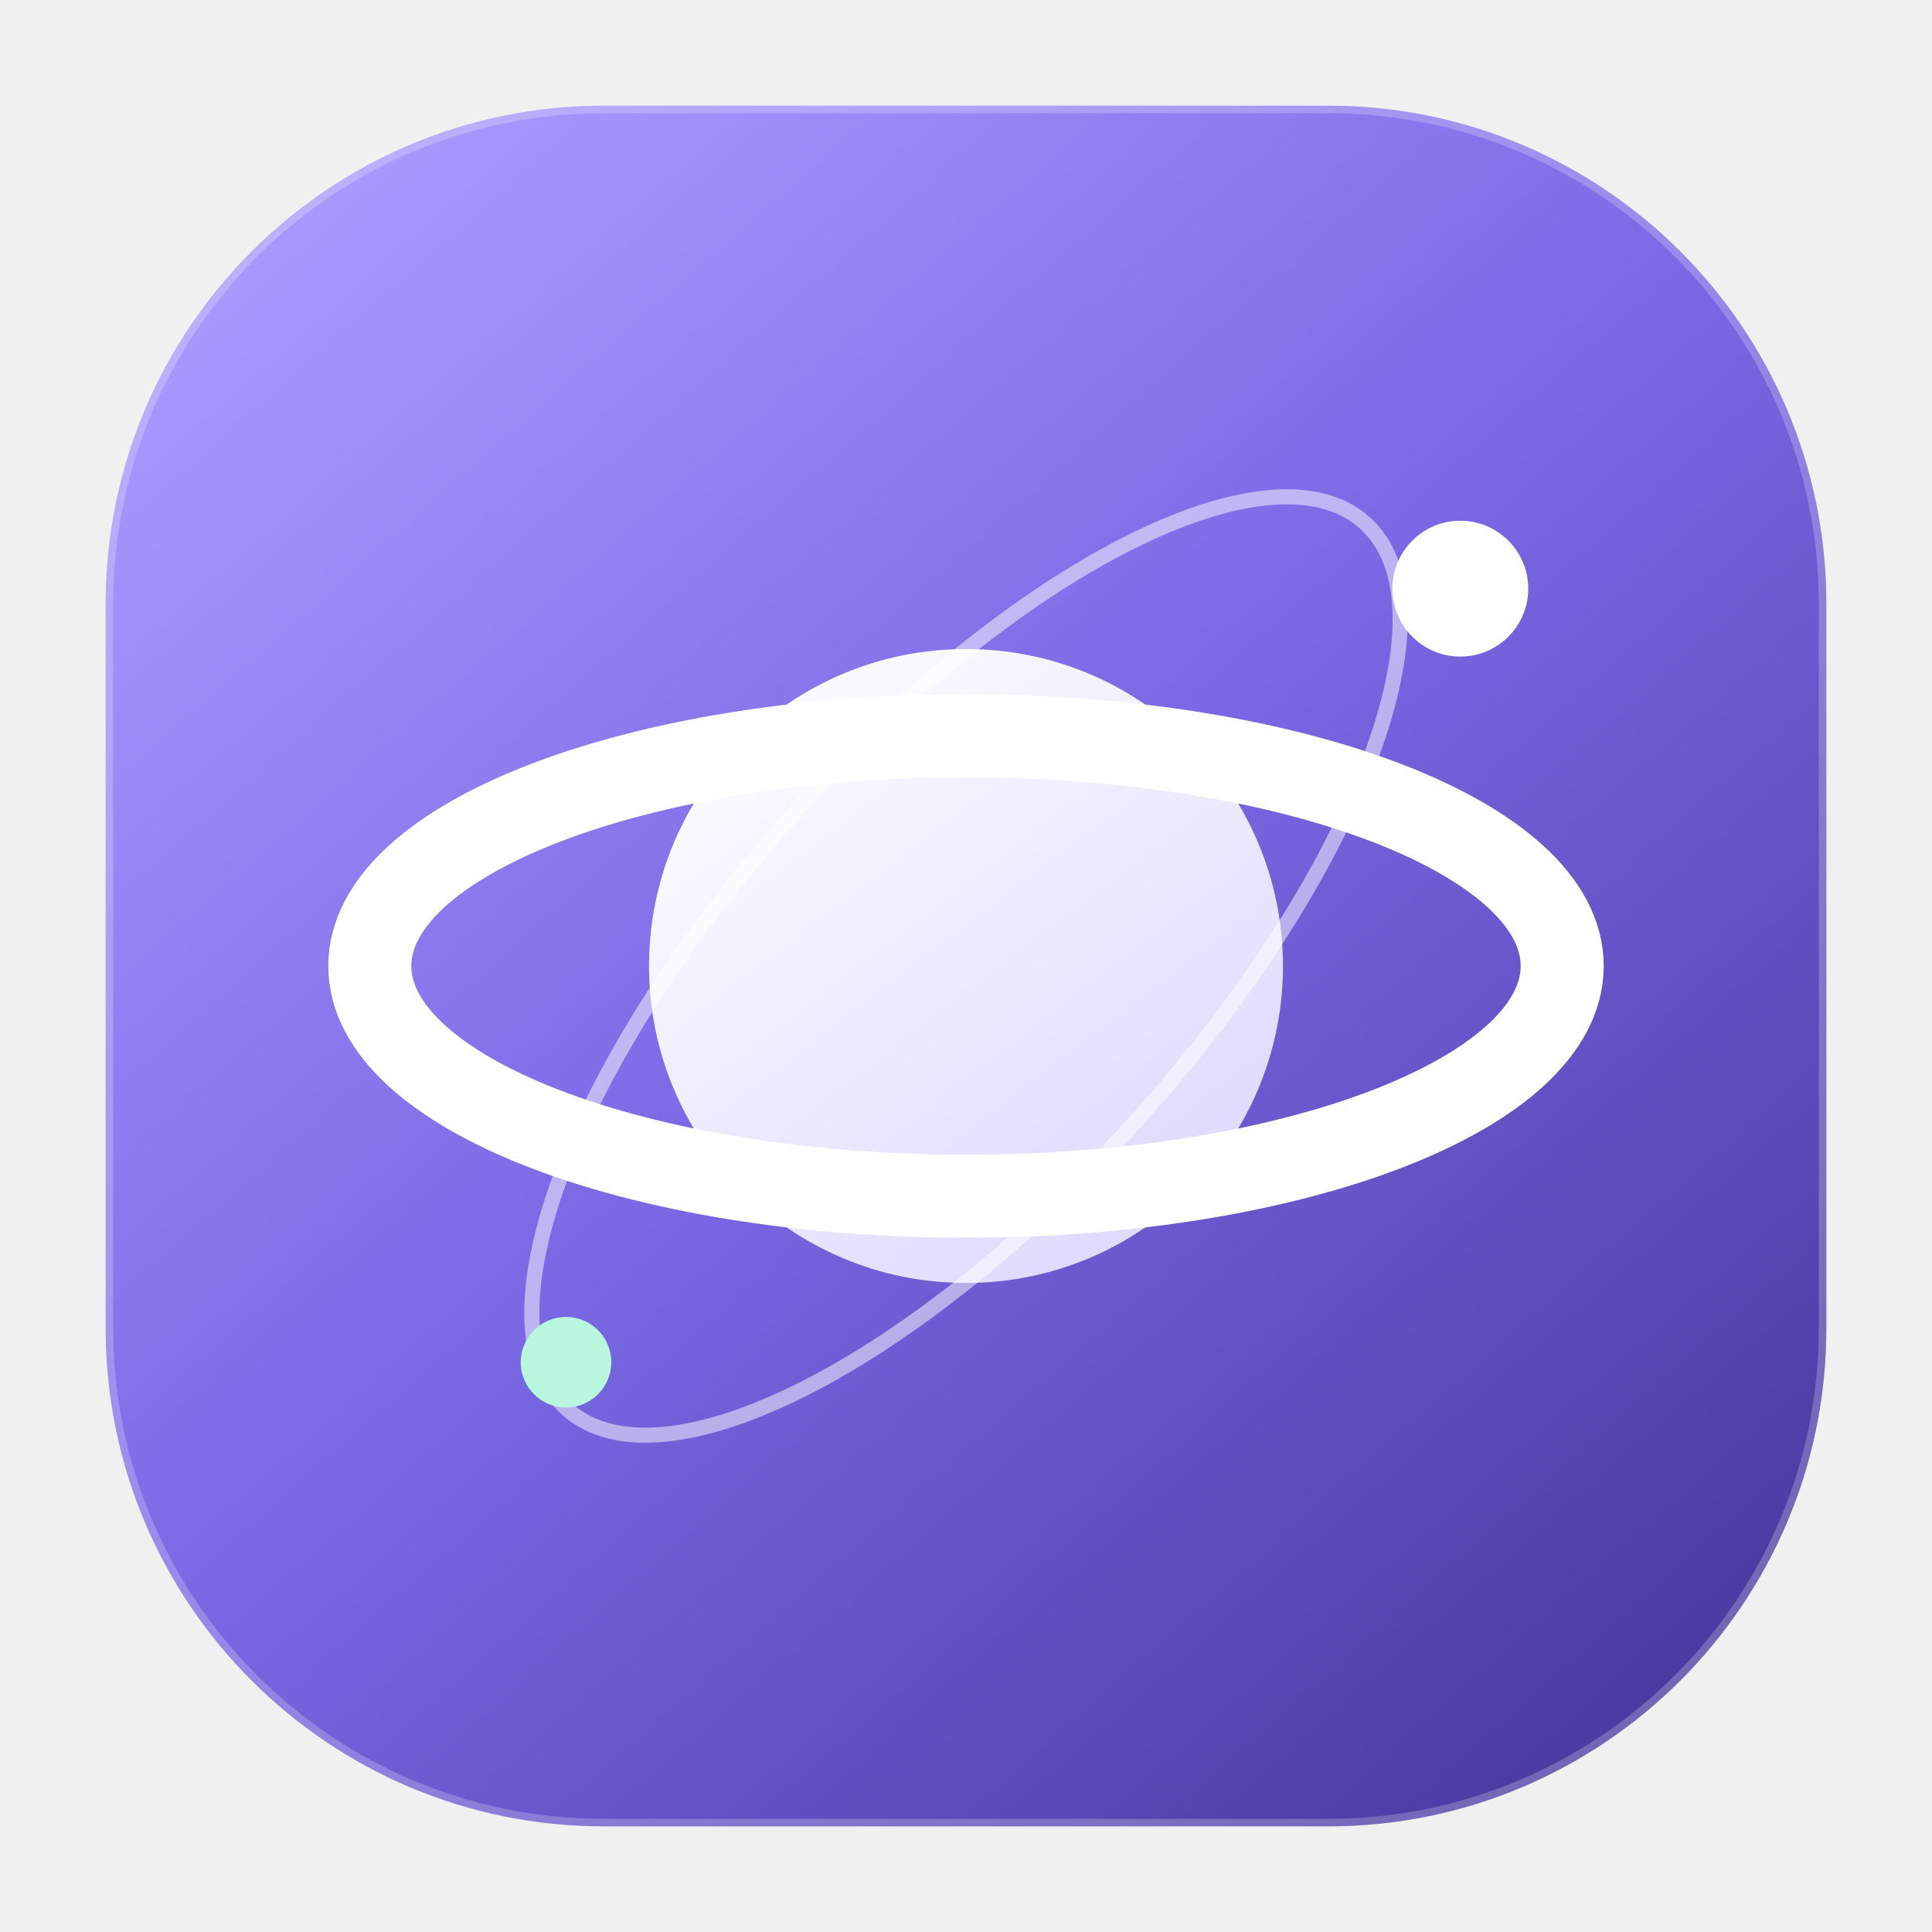
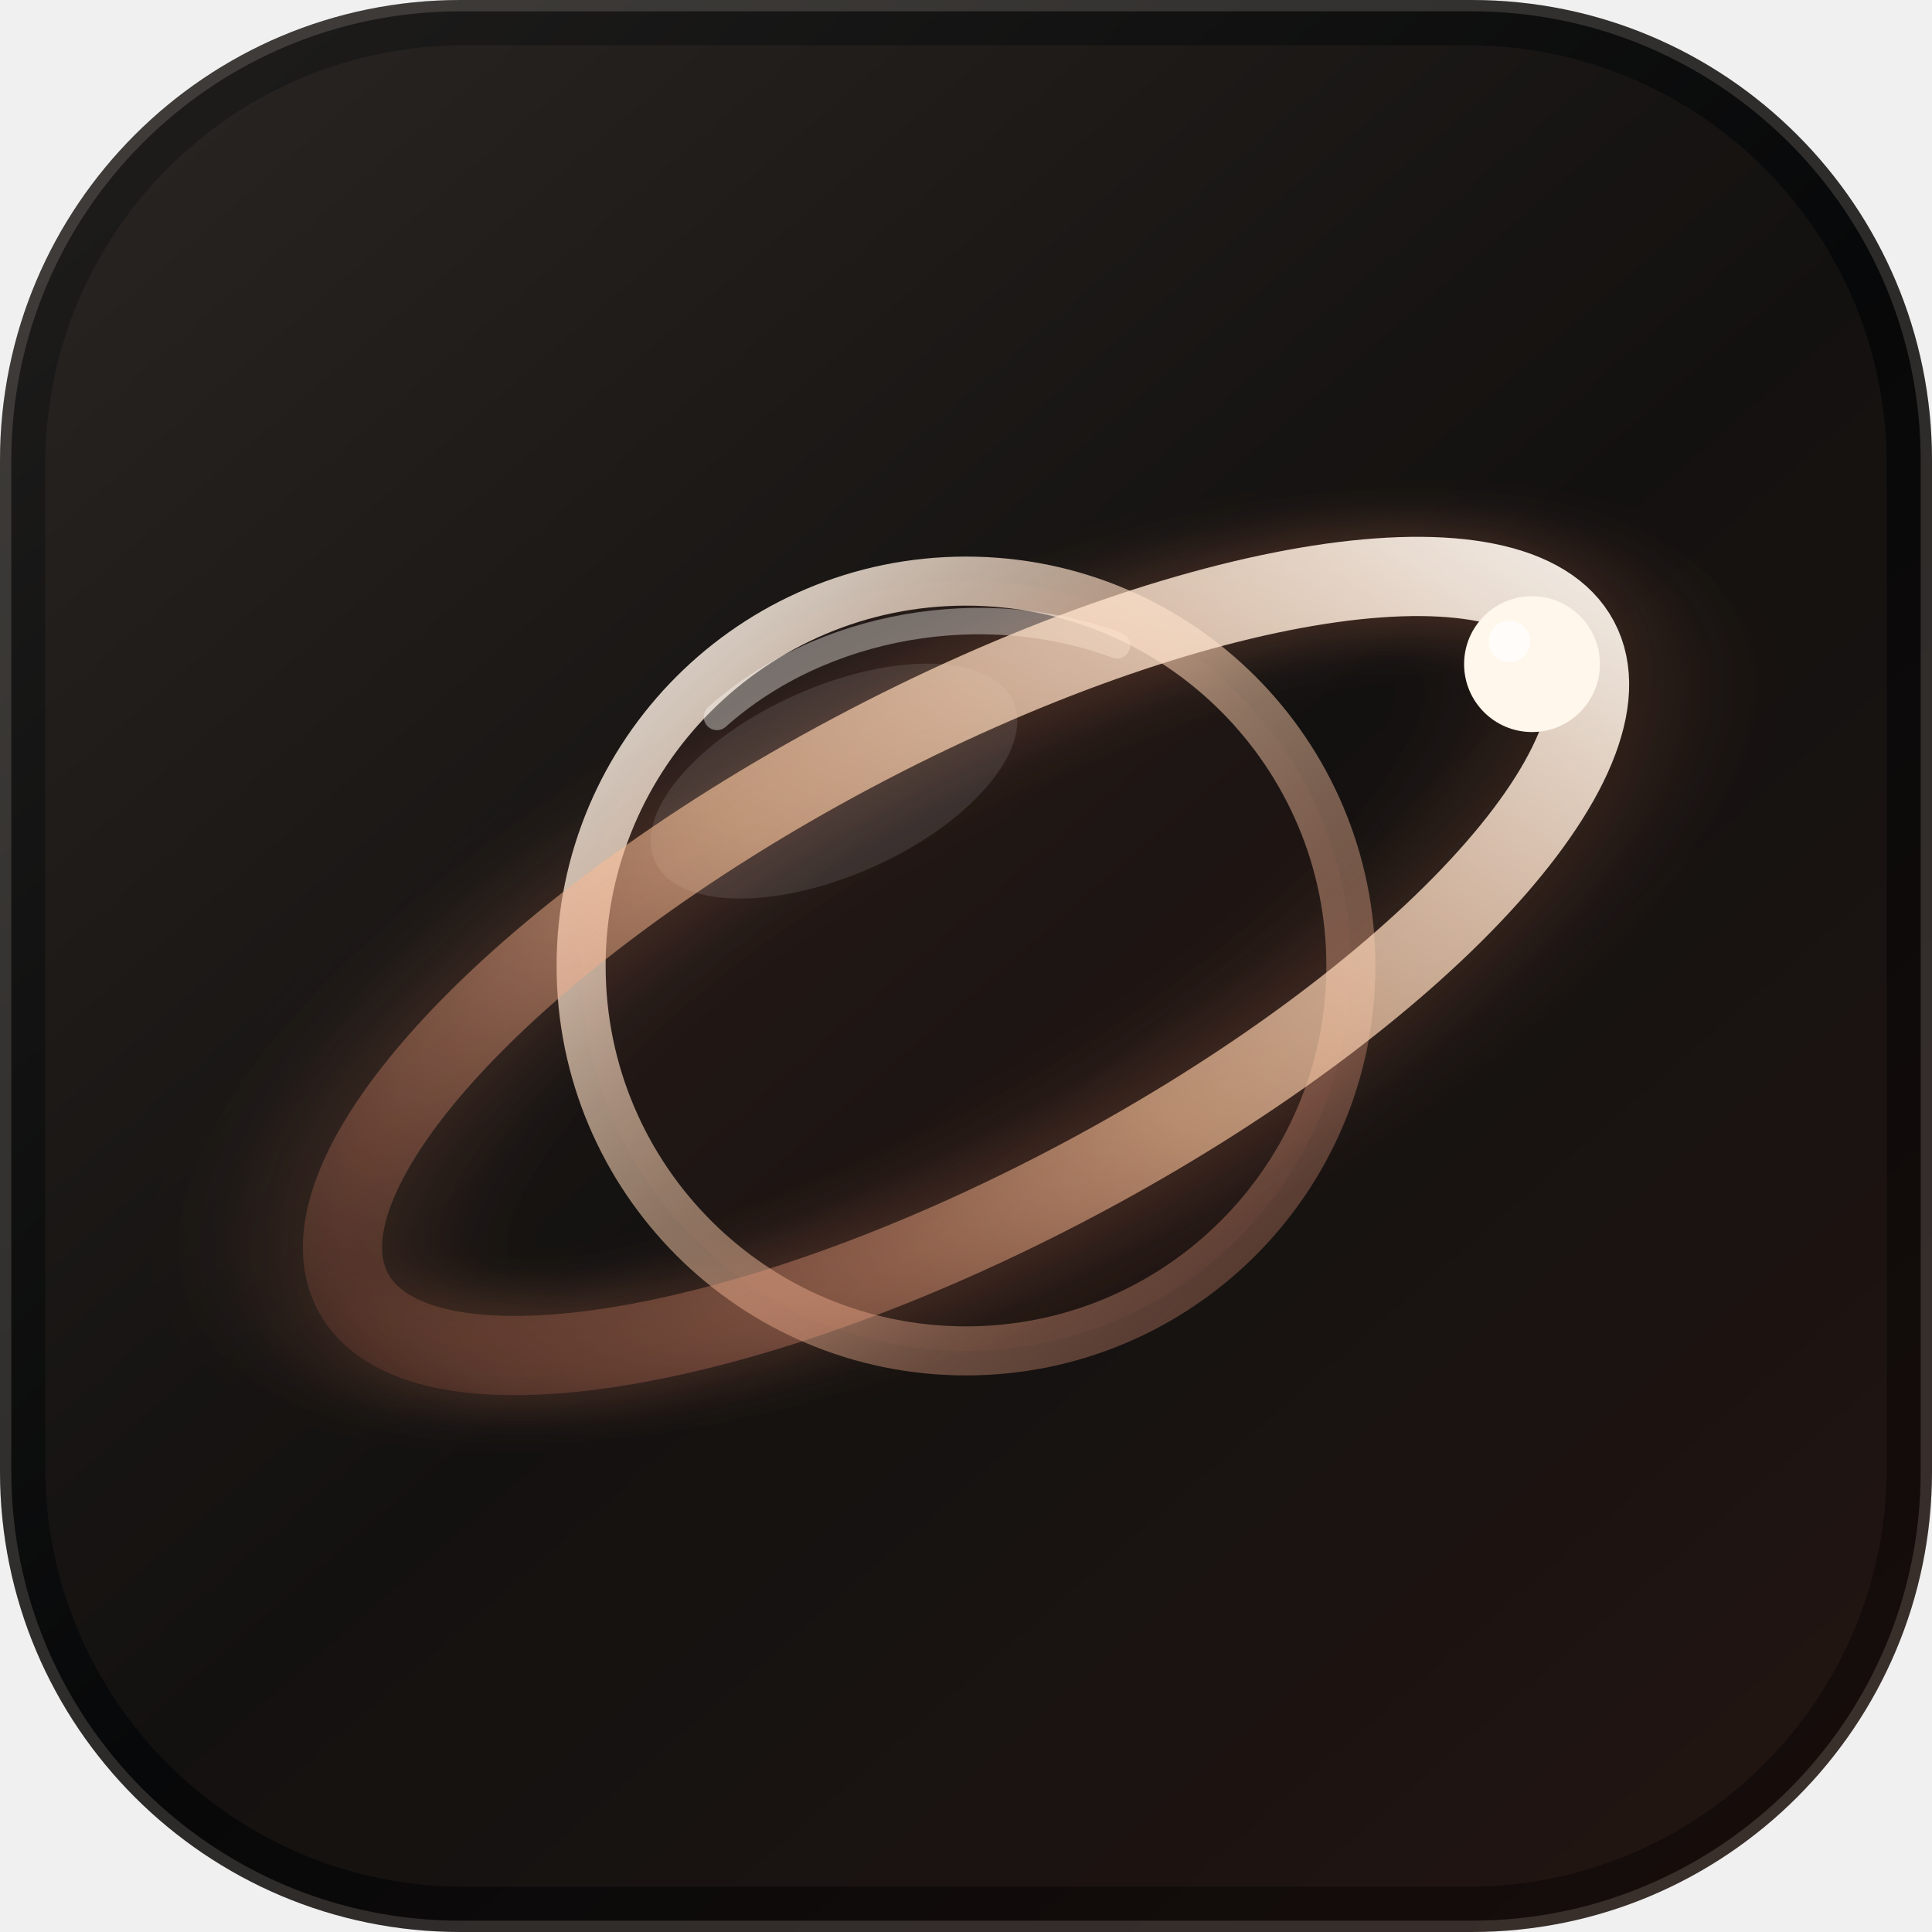
<svg xmlns="http://www.w3.org/2000/svg" width="512" height="512" viewBox="0 0 512 512" fill="none">
  <defs>
-     <linearGradient id="background" x1="74" y1="52" x2="442" y2="470" gradientUnits="userSpaceOnUse">
-       <stop stop-color="#A99AFF" />
-       <stop offset=".48" stop-color="#7A67E4" />
-       <stop offset="1" stop-color="#48389E" />
+     <linearGradient id="bg" x1="54" y1="28" x2="458" y2="492" gradientUnits="userSpaceOnUse">
+       <stop stop-color="#1C1B1A" />
+       <stop offset=".52" stop-color="#070809" />
+       <stop offset="1" stop-color="#160D0B" />
    </linearGradient>
-     <linearGradient id="orb" x1="196" y1="164" x2="338" y2="350" gradientUnits="userSpaceOnUse">
-       <stop stop-color="white" />
-       <stop offset="1" stop-color="#D9D2FF" />
+     <radialGradient id="ambient" cx="0" cy="0" r="1" gradientTransform="translate(116 83) rotate(47) scale(433)">
+       <stop stop-color="#FFF8F0" stop-opacity=".13" />
+       <stop offset=".44" stop-color="#FFB17E" stop-opacity=".018" />
+       <stop offset="1" stop-color="#D35F47" stop-opacity=".16" />
+     </radialGradient>
+     <radialGradient id="glass" cx="0" cy="0" r="1" gradientTransform="translate(214 197) rotate(48) scale(191)">
+       <stop stop-color="#FFF9F1" stop-opacity=".44" />
+       <stop offset=".42" stop-color="#F7B98B" stop-opacity=".2" />
+       <stop offset="1" stop-color="#C65E48" stop-opacity=".055" />
+     </radialGradient>
+     <linearGradient id="glassEdge" x1="159" y1="150" x2="372" y2="382" gradientUnits="userSpaceOnUse">
+       <stop stop-color="#FFFDF8" stop-opacity=".92" />
+       <stop offset=".43" stop-color="#FFD3B1" stop-opacity=".52" />
+       <stop offset="1" stop-color="#DF795E" stop-opacity=".19" />
    </linearGradient>
+     <linearGradient id="orbit" x1="87" y1="348" x2="429" y2="168" gradientUnits="userSpaceOnUse">
+       <stop stop-color="#D86D55" stop-opacity=".1" />
+       <stop offset=".49" stop-color="#FFC89E" stop-opacity=".62" />
+       <stop offset="1" stop-color="#FFFDF8" stop-opacity=".95" />
+     </linearGradient>
+     <filter id="softGlow" x="37" y="73" width="438" height="366" filterUnits="userSpaceOnUse">
+       <feGaussianBlur stdDeviation="13" />
+     </filter>
  </defs>
-   <rect x="28" y="28" width="456" height="456" rx="132" fill="url(#background)" />
-   <rect x="29" y="29" width="454" height="454" rx="131" stroke="white" stroke-opacity=".22" stroke-width="2" />
-   <circle cx="256" cy="256" r="84" fill="url(#orb)" />
-   <ellipse cx="256" cy="256" rx="158" ry="61" stroke="white" stroke-width="22" />
-   <ellipse cx="256" cy="256" rx="158" ry="61" stroke="white" stroke-opacity=".5" stroke-width="4" transform="rotate(-48 256 256)" />
-   <circle cx="387" cy="156" r="18" fill="white" />
-   <circle cx="150" cy="361" r="12" fill="#B8F6DE" />
+   <rect width="512" height="512" rx="122" fill="url(#bg)" />
+   <rect x="1.5" y="1.5" width="509" height="509" rx="120.5" stroke="#FFF2E7" stroke-opacity=".15" stroke-width="3" />
+   <rect x="12" y="12" width="488" height="488" rx="111" fill="url(#ambient)" />
+   <ellipse cx="256" cy="256" rx="184" ry="64" transform="rotate(-28 256 256)" stroke="#EA8767" stroke-opacity=".2" stroke-width="31" filter="url(#softGlow)" />
+   <circle cx="256" cy="256" r="102" fill="url(#glass)" stroke="url(#glassEdge)" stroke-width="13" />
+   <ellipse cx="221" cy="207" rx="52" ry="25" transform="rotate(-24 221 207)" fill="#FFFDF8" fill-opacity=".105" />
+   <path d="M190 190C218 165 261 158 296 171" stroke="#FFFDF8" stroke-opacity=".38" stroke-width="7" stroke-linecap="round" />
+   <ellipse cx="256" cy="256" rx="184" ry="64" transform="rotate(-28 256 256)" stroke="url(#orbit)" stroke-width="21" />
+   <circle cx="406" cy="176" r="18" fill="#FFF7EB" />
+   <circle cx="400" cy="170" r="5.5" fill="white" fill-opacity=".68" />
</svg>
